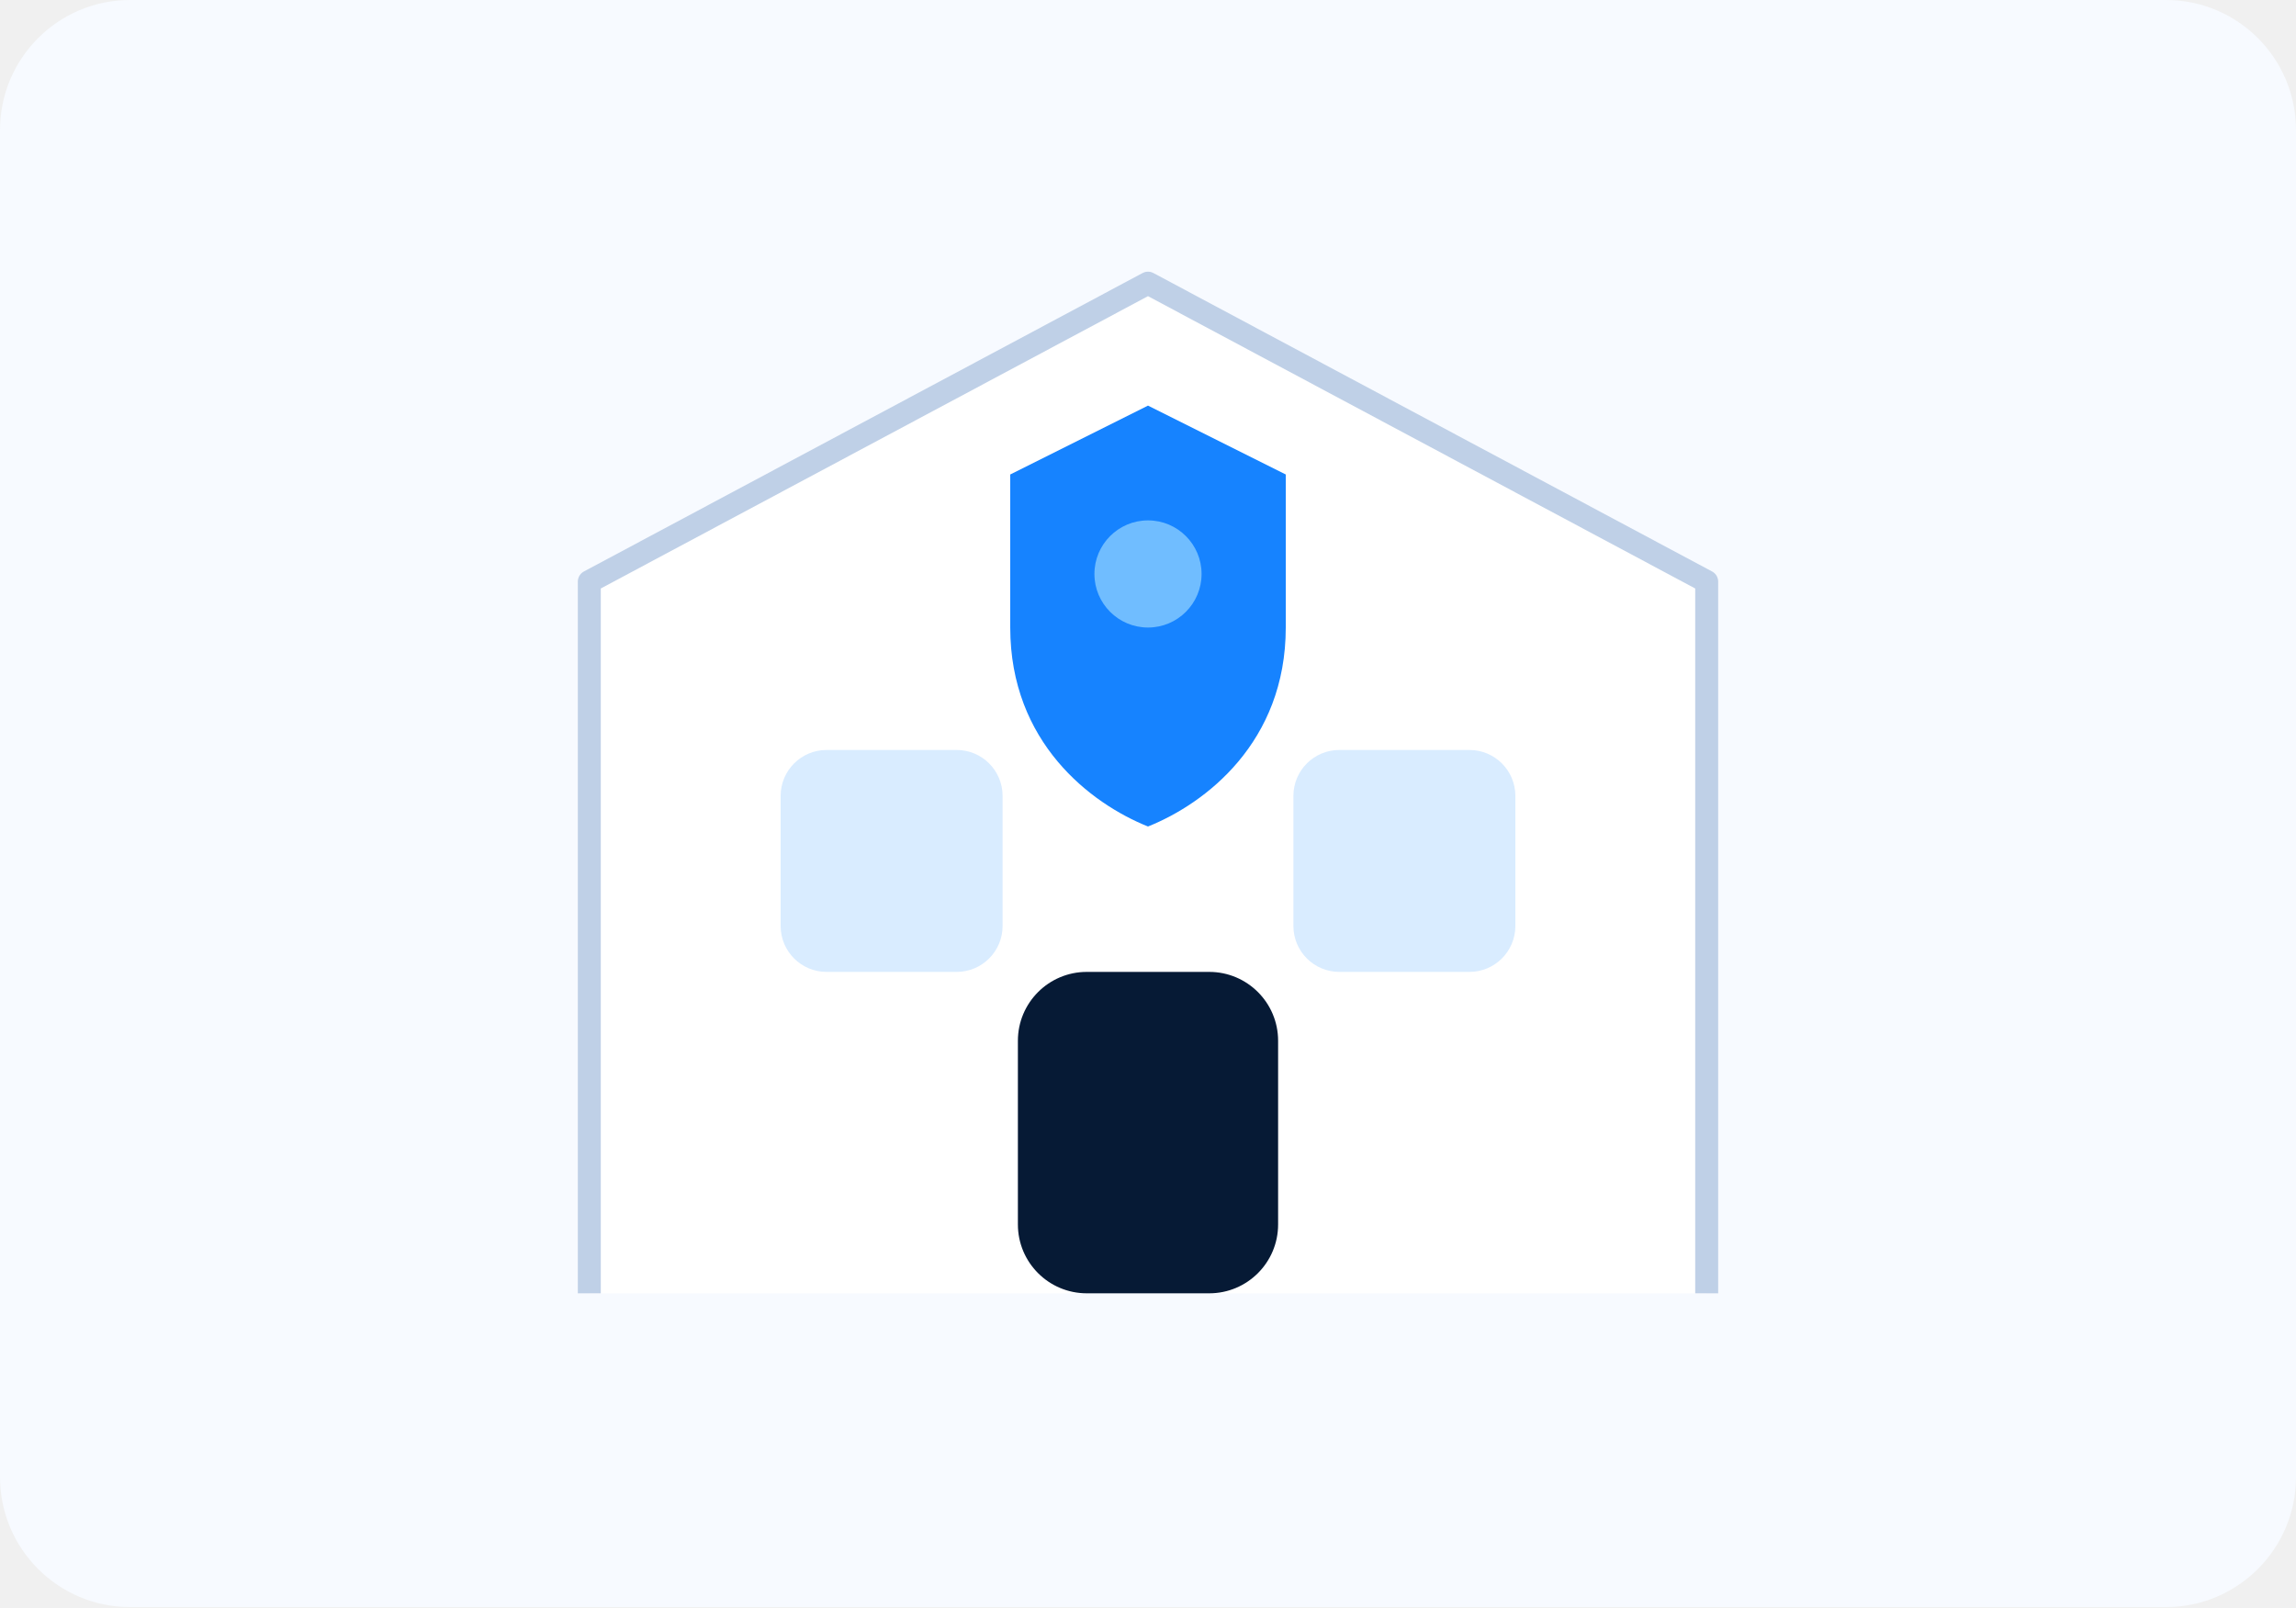
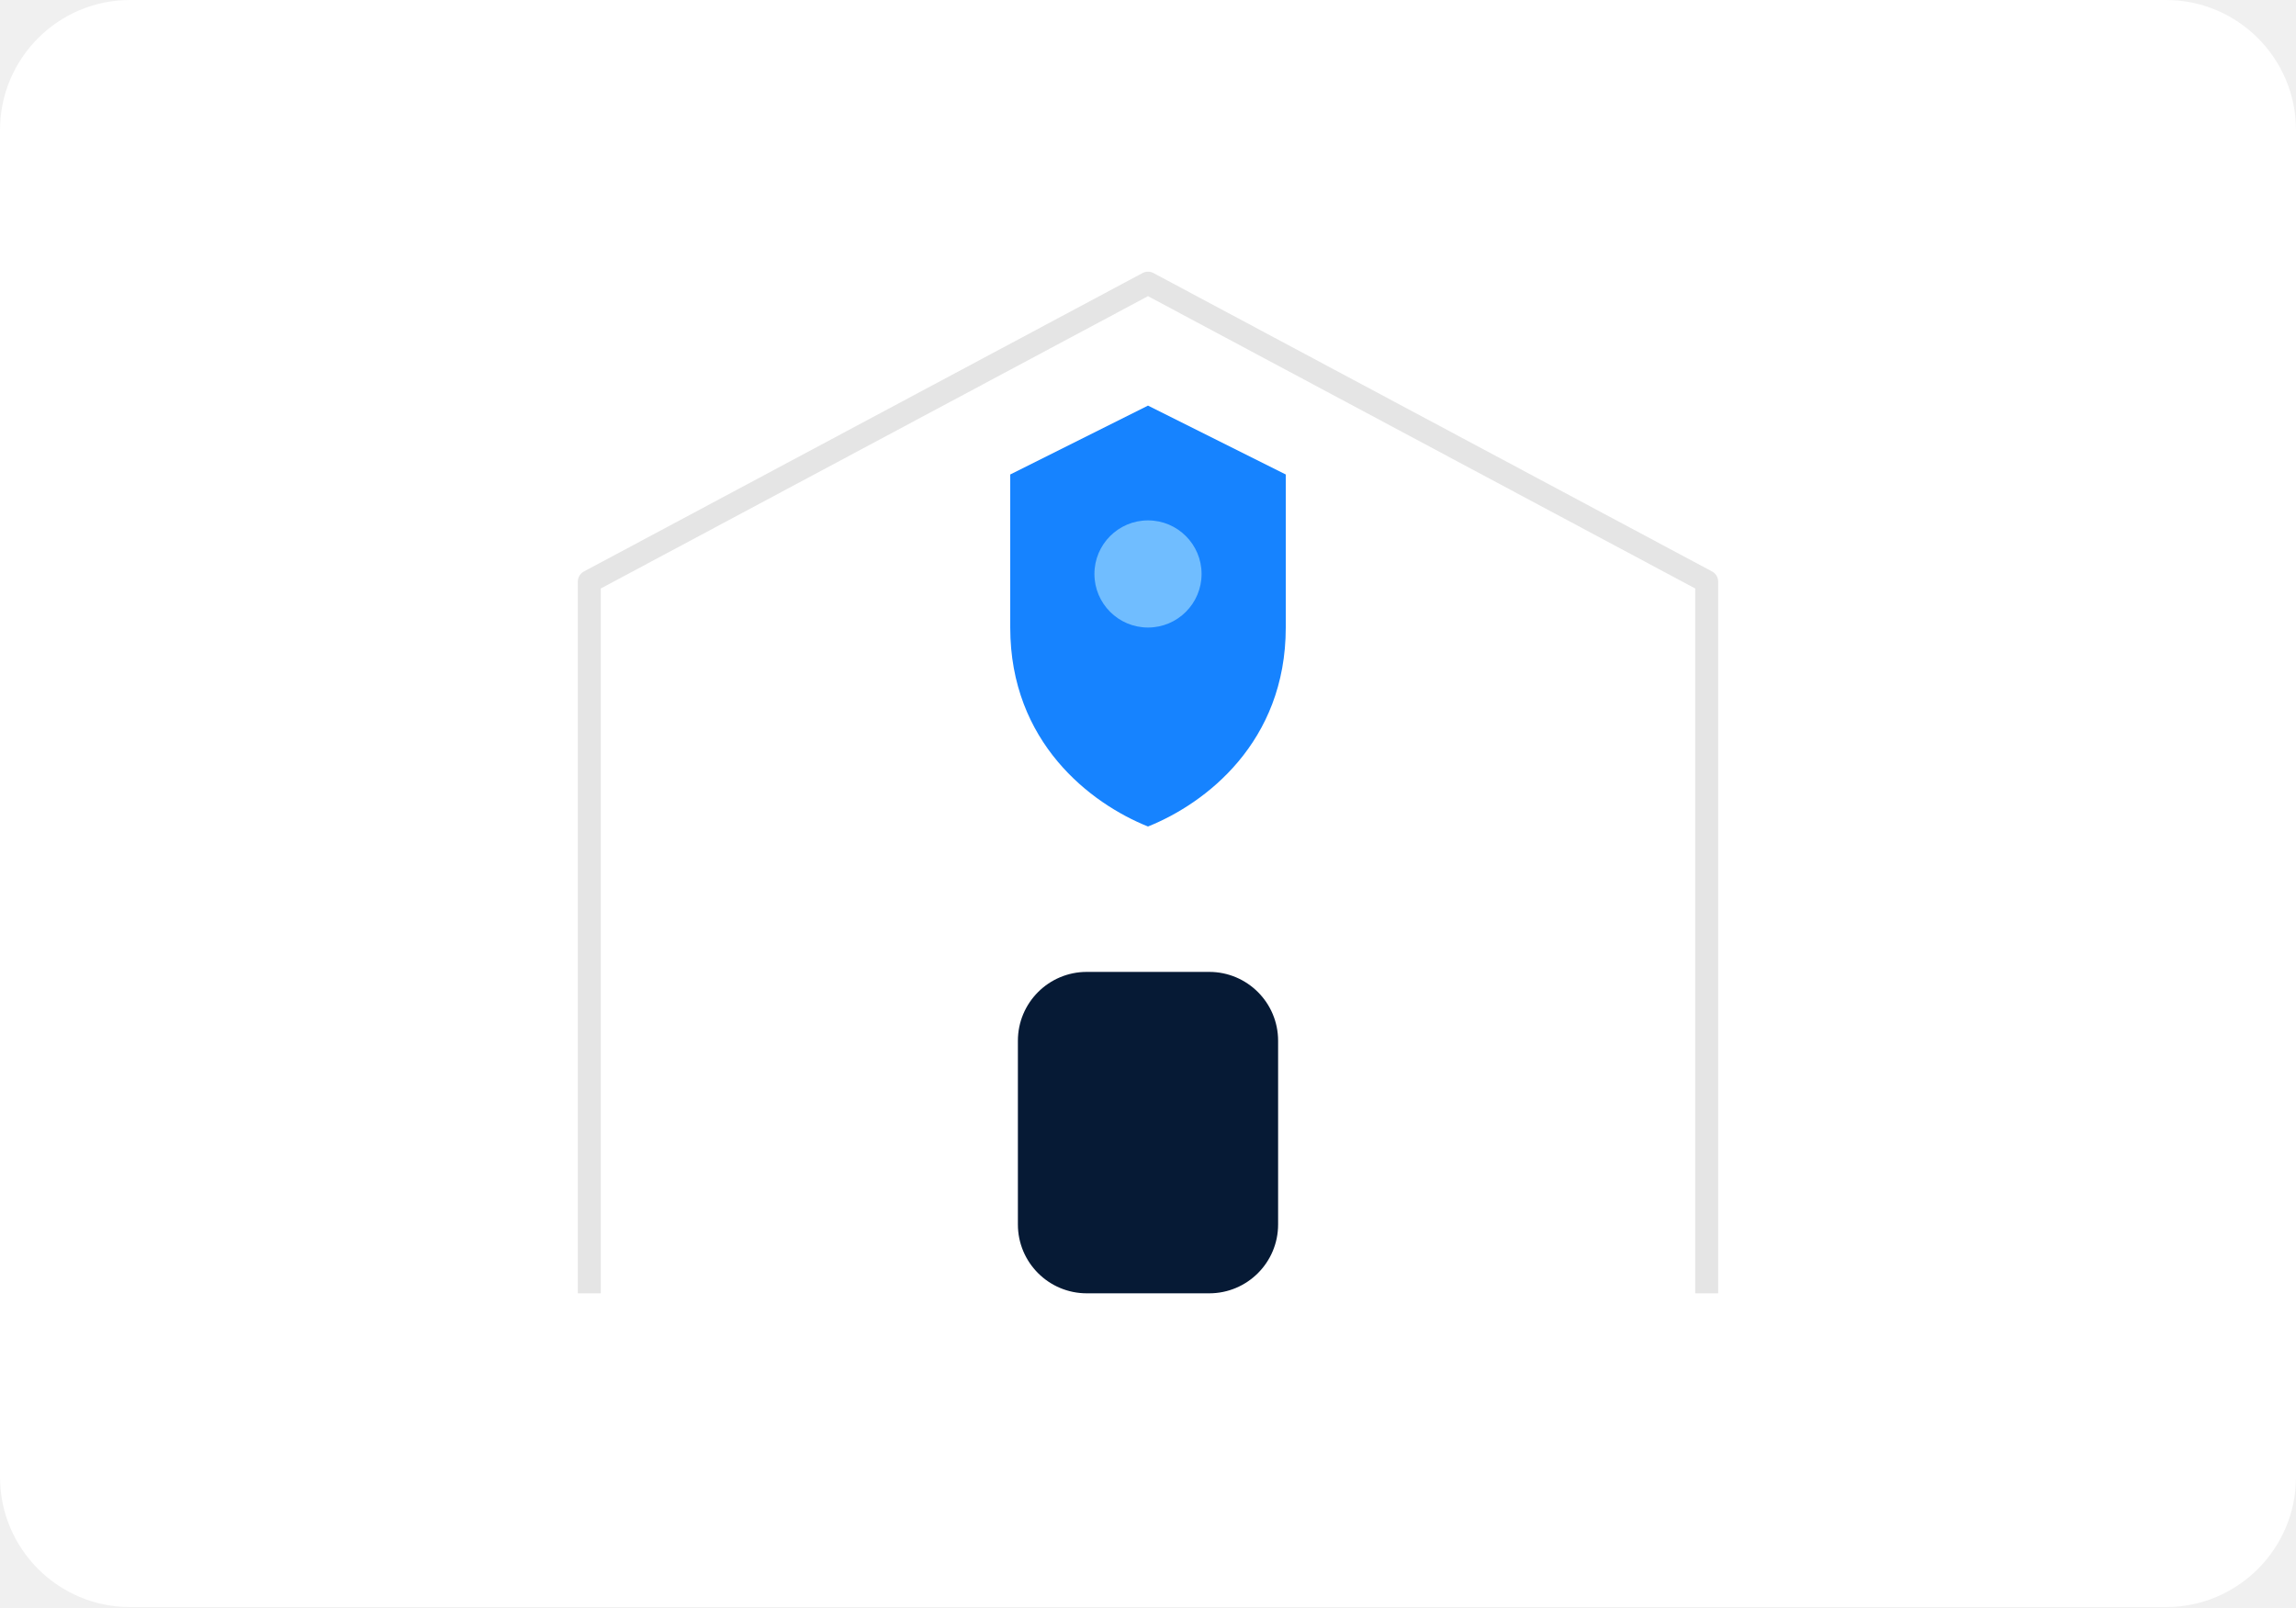
<svg xmlns="http://www.w3.org/2000/svg" width="600" height="420" viewBox="0 0 600 420" fill="none">
-   <rect width="600" height="420" rx="34" fill="#F7FAFF" />
-   <path d="M154 338V152L300 74L446 152V338" fill="#FFFFFF" stroke="#BFD0E7" stroke-width="6" stroke-linejoin="round" />
-   <rect x="204" y="196" width="58" height="58" rx="12" fill="#D9ECFF" />
-   <rect x="338" y="196" width="58" height="58" rx="12" fill="#D9ECFF" />
+   <rect width="600" height="420" rx="34" fill="#FFFFFF" />
+   <path d="M154 338V152L300 74L446 152V338" fill="#FFFFFF" stroke="#E5E5E5" stroke-width="6" stroke-linejoin="round" />
+   <rect x="204" y="196" width="58" height="58" rx="12" fill="#FFFFFF" />
+   <rect x="338" y="196" width="58" height="58" rx="12" fill="#FFFFFF" />
  <rect x="266" y="254" width="68" height="84" rx="18" fill="#061A35" />
  <path d="M300 106L336 124V164C336 194 315 210 300 216C285 210 264 194 264 164V124L300 106Z" fill="#1683FF" />
  <circle cx="300" cy="150" r="14" fill="#70BDFF" />
</svg>
